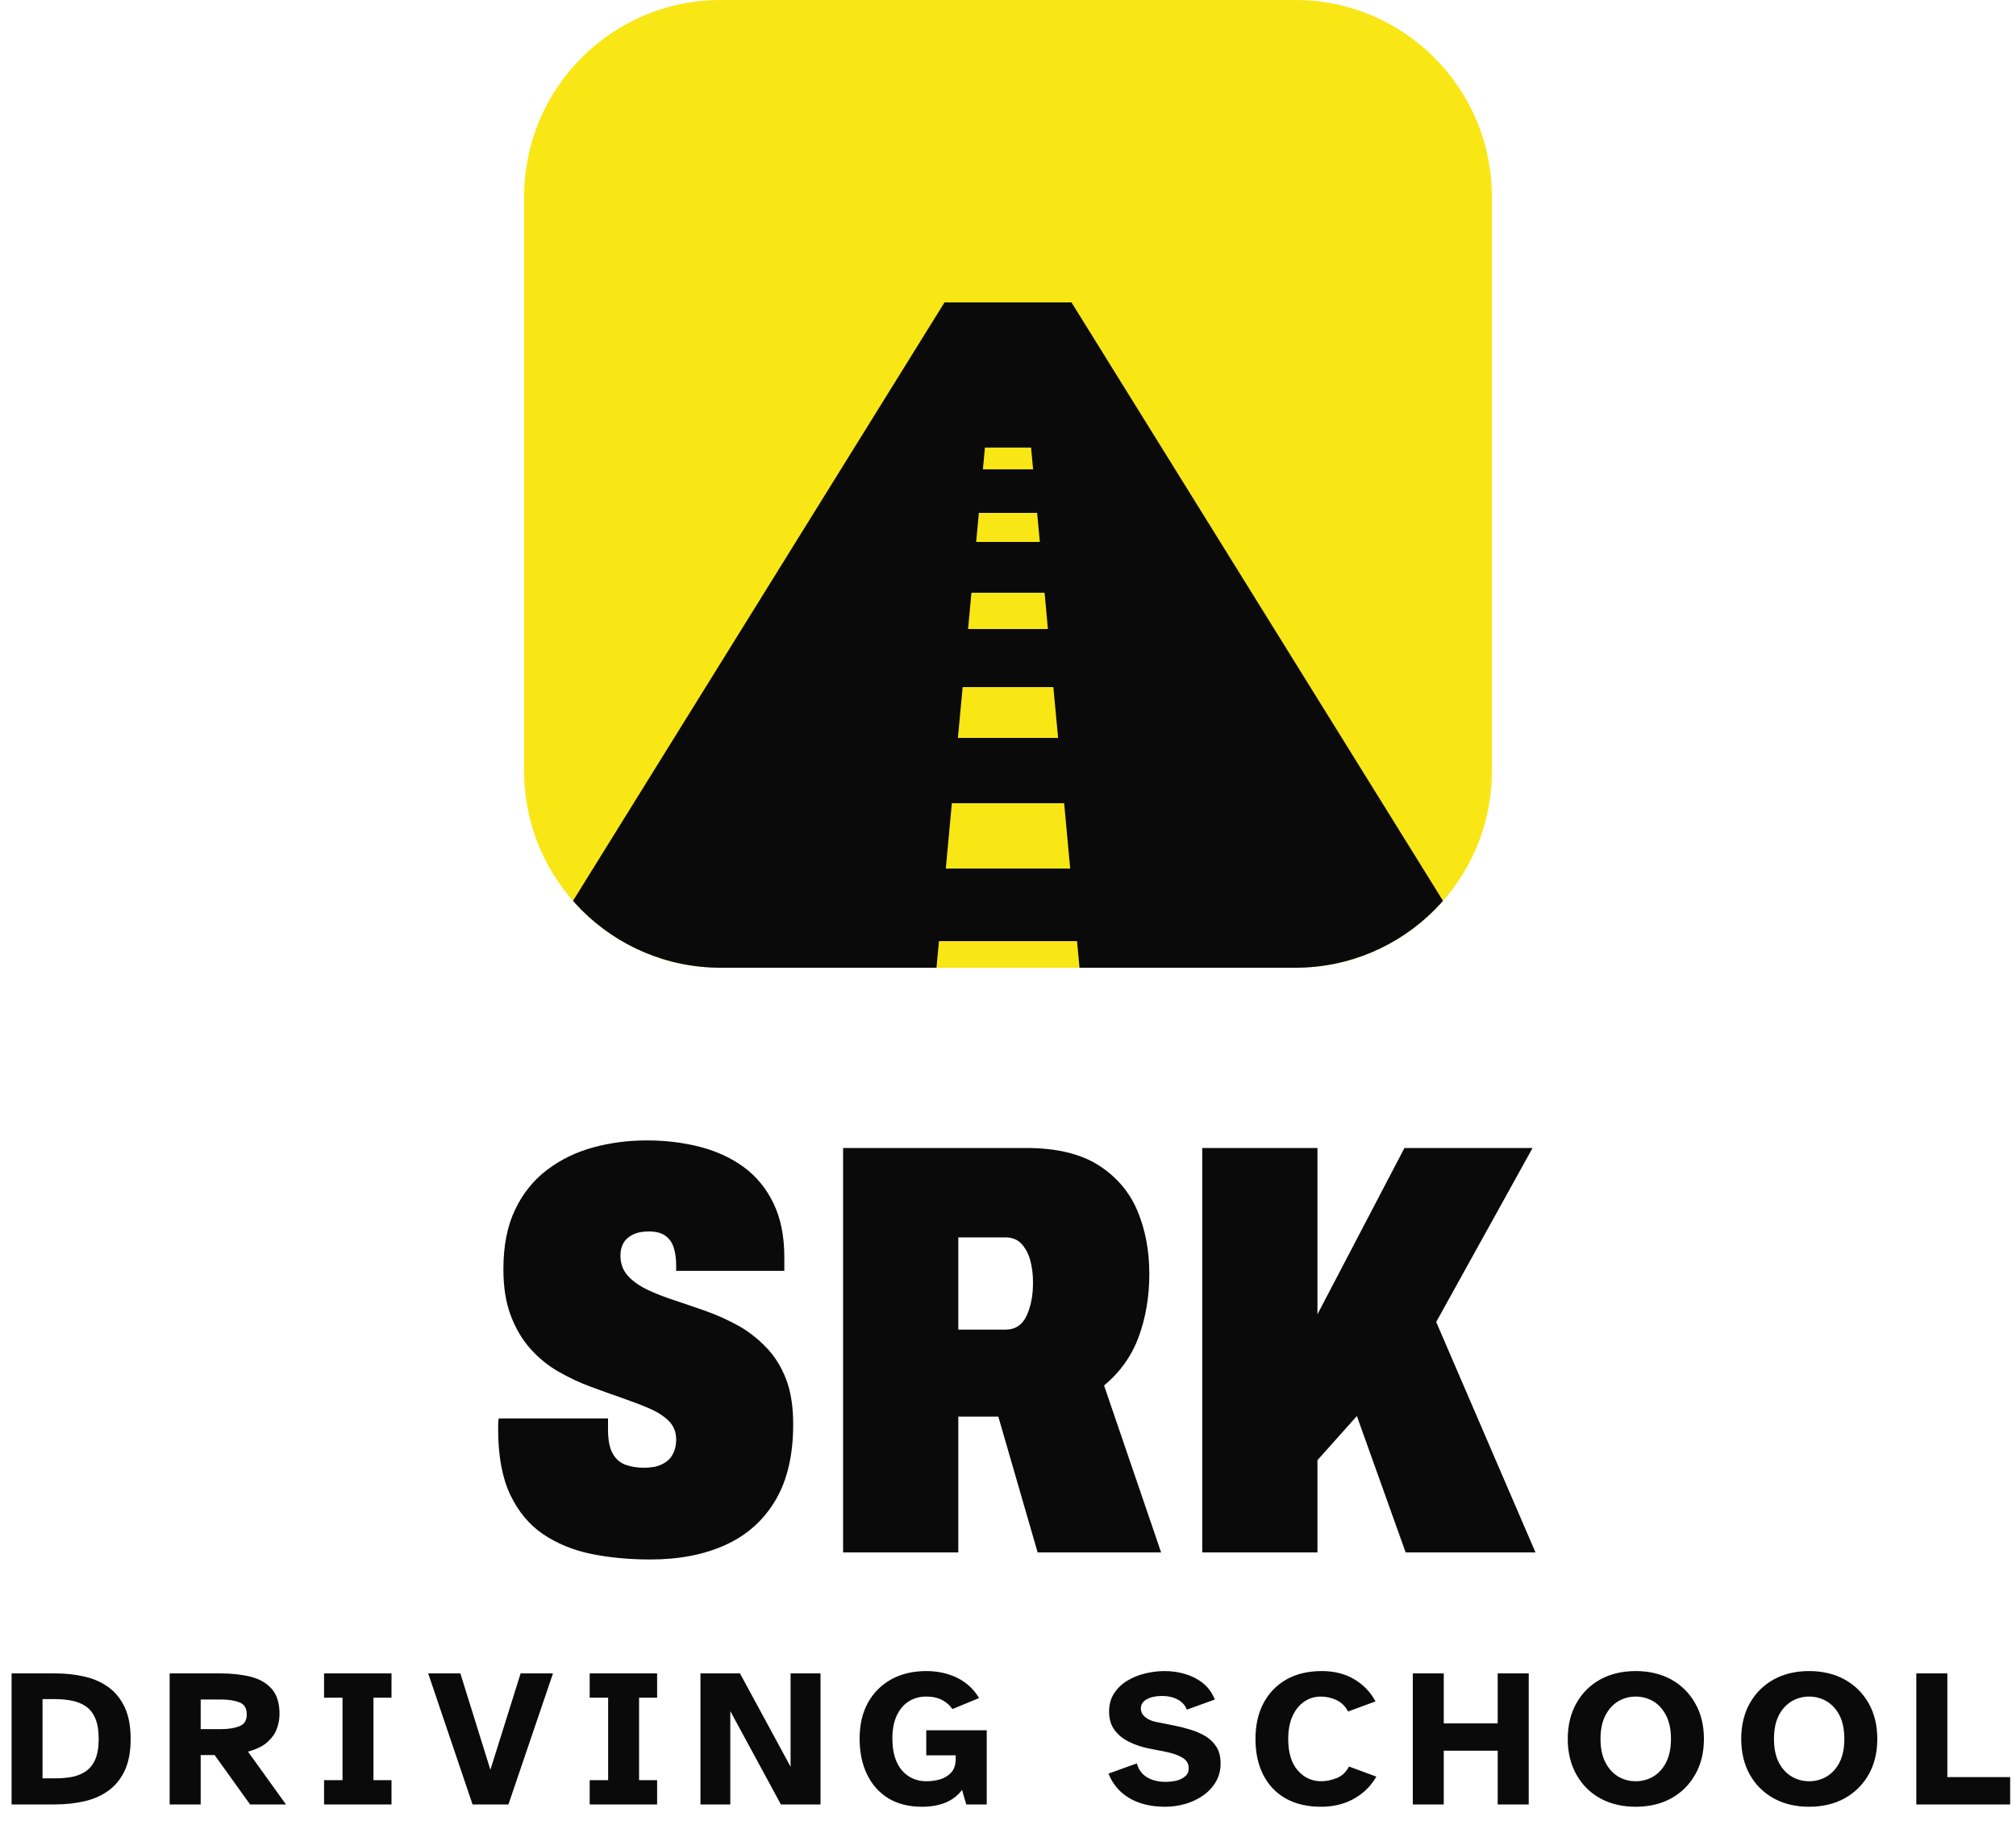
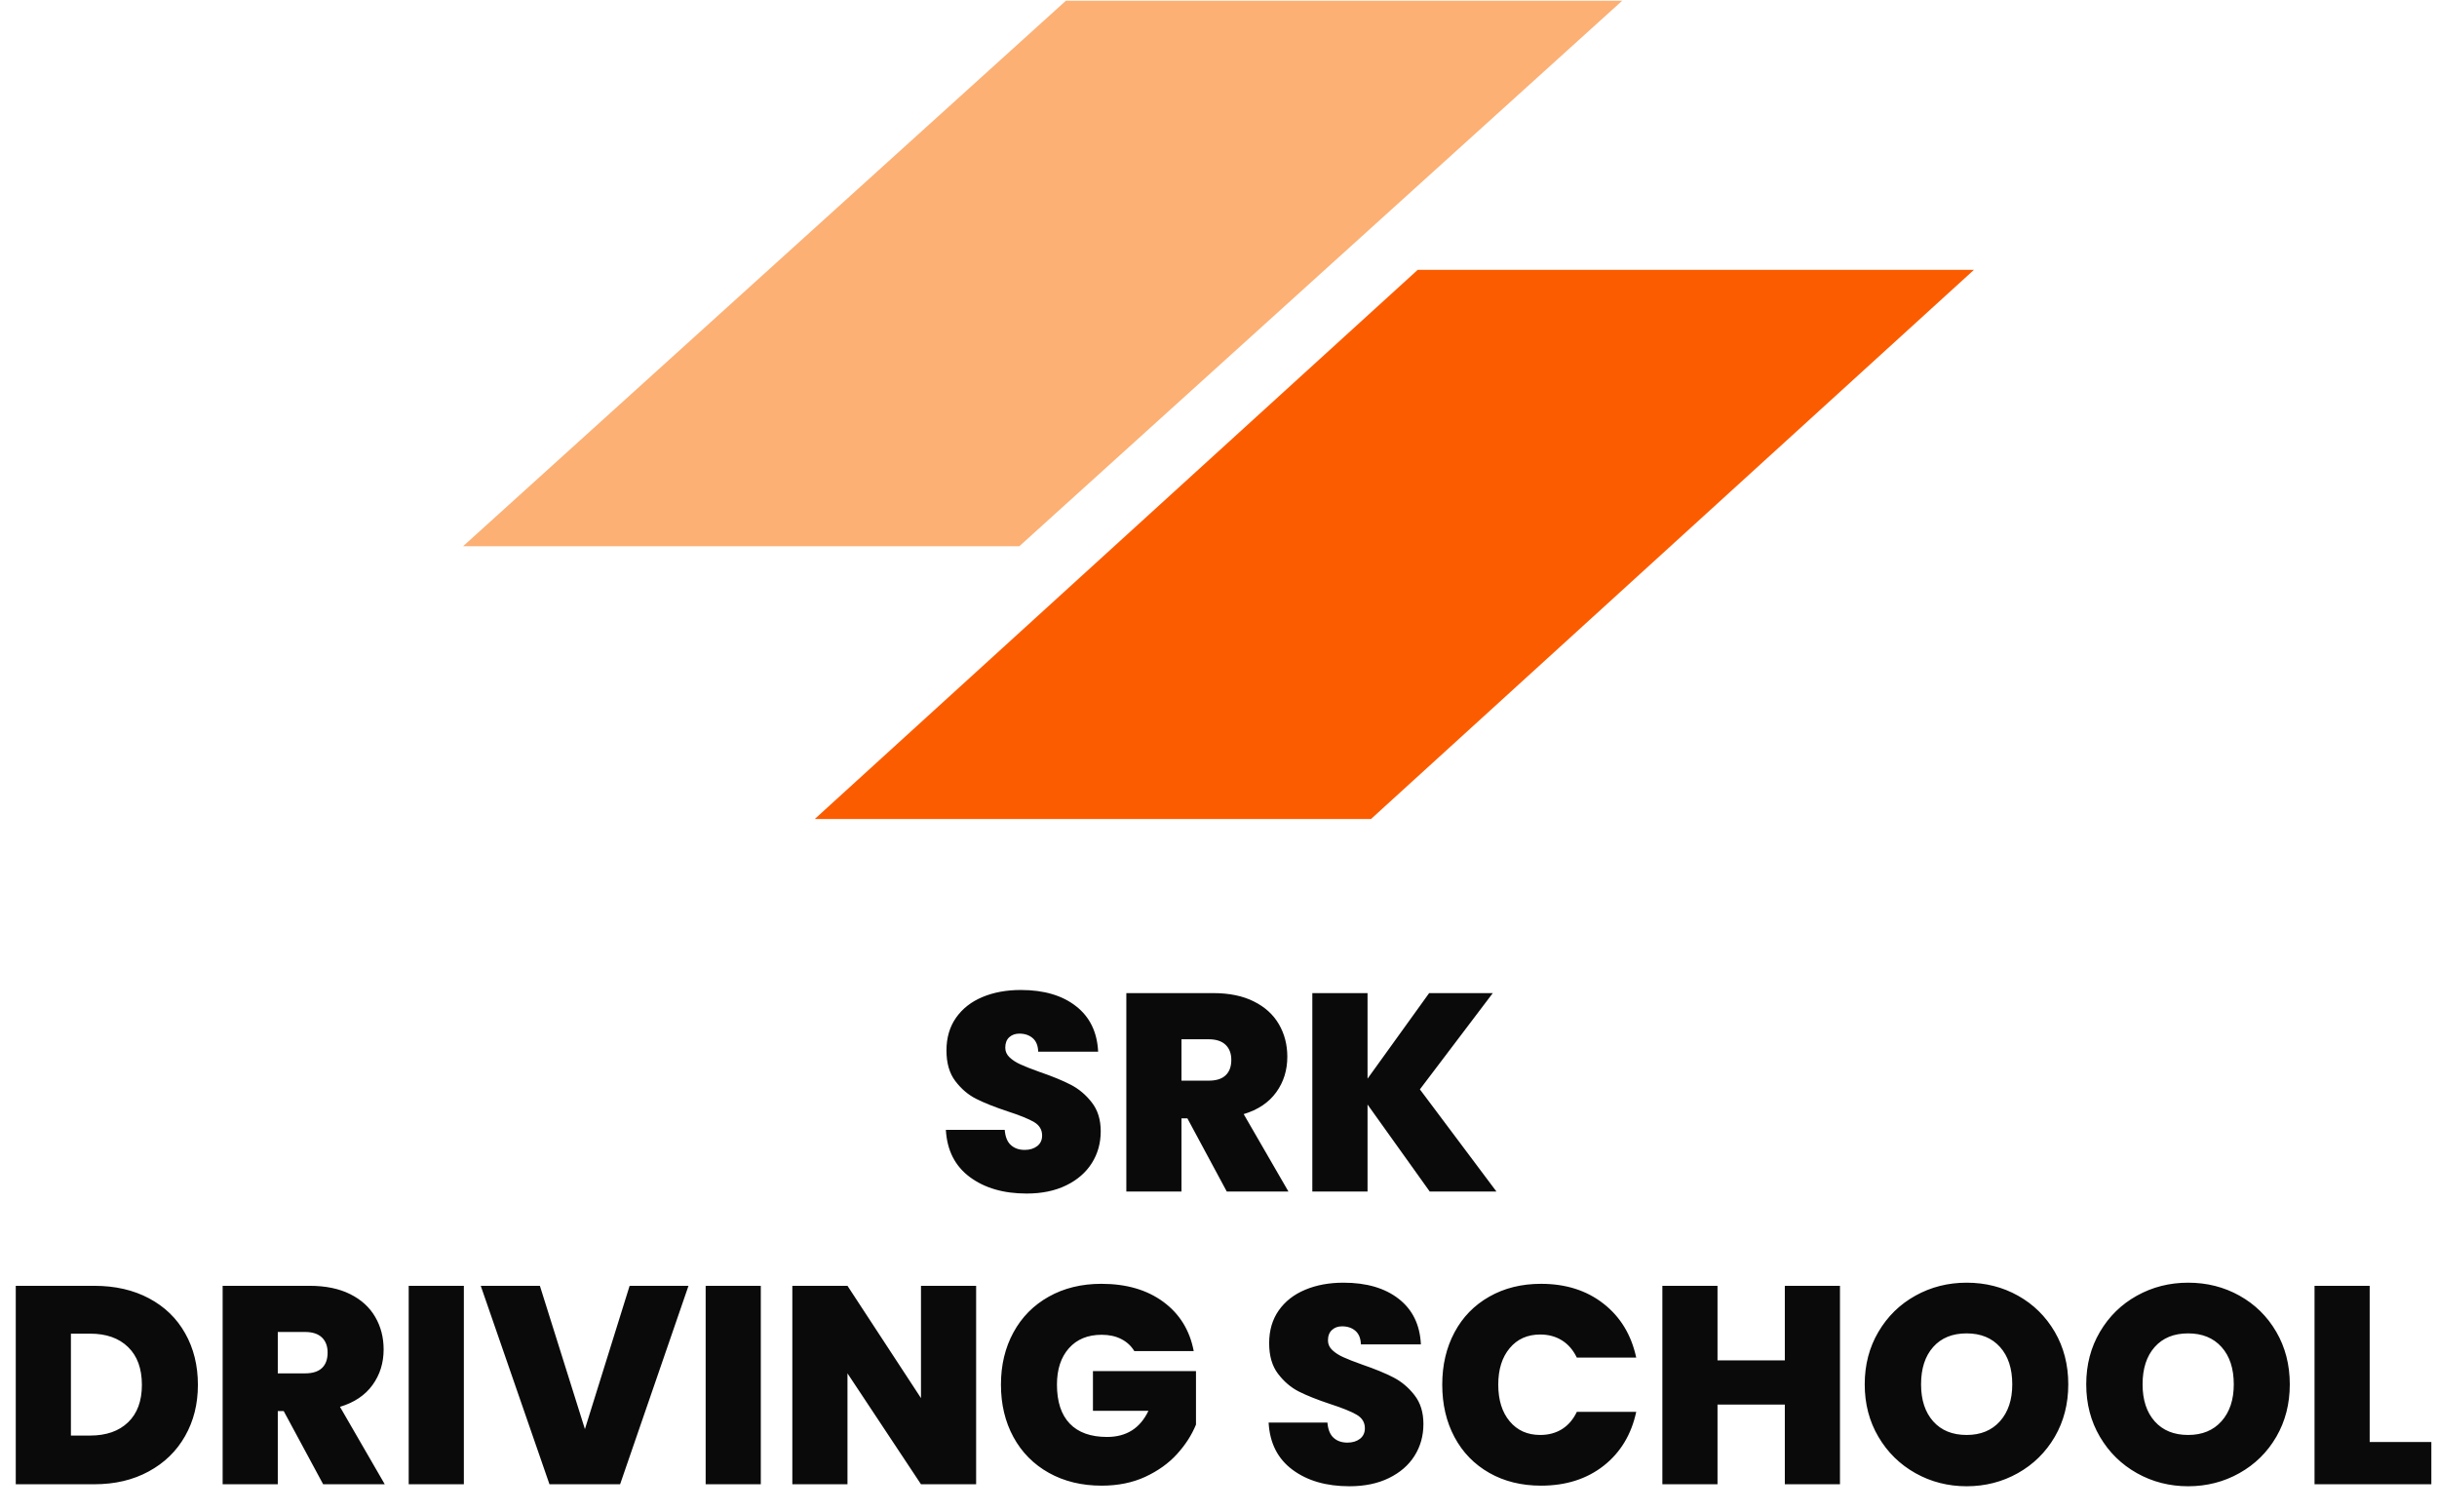
- <svg xmlns="http://www.w3.org/2000/svg" viewBox="0 0 200.00 181.00" width="200" height="181" role="img" aria-labelledby="t">
-   <clipPath id="sm">
-     <rect x="52.00" y="0.00" width="96.00" height="96.00" rx="19.50" />
-   </clipPath>
-   <rect x="52.00" y="0.00" width="96.00" height="96.00" rx="19.50" fill="#f9e615" />
-   <g clip-path="url(#sm)">
-     <polygon points="49.00,102.00 151.00,102.00 106.30,30.00 93.70,30.00" fill="#0a0a0a" />
-     <polygon points="92.35,102.00 107.65,102.00 106.85,93.36 93.15,93.36" fill="#f9e615" />
-     <polygon points="93.83,86.16 106.17,86.16 105.57,79.68 94.43,79.68" fill="#f9e615" />
-     <polygon points="95.03,73.20 104.97,73.20 104.50,68.16 95.50,68.16" fill="#f9e615" />
-     <polygon points="96.04,62.40 103.96,62.40 103.63,58.80 96.37,58.80" fill="#f9e615" />
-     <polygon points="96.84,53.76 103.16,53.76 102.89,50.88 97.11,50.88" fill="#f9e615" />
-     <polygon points="97.51,46.56 102.49,46.56 102.29,44.40 97.71,44.40" fill="#f9e615" />
-   </g>
-   <path d="M64.52 154.7Q61.37 154.7 58.66 154.15Q55.95 153.59 53.88 152.19Q51.81 150.79 50.61 148.26Q49.42 145.72 49.42 141.81Q49.42 141.7 49.42 141.32Q49.42 140.94 49.48 140.71H60.32Q60.32 141 60.32 141.29Q60.32 141.58 60.32 141.81Q60.32 143.39 60.79 144.2Q61.25 145.02 62.07 145.31Q62.89 145.6 63.88 145.6Q64.4 145.6 64.87 145.52Q65.34 145.43 65.74 145.22Q66.15 145.02 66.44 144.7Q66.73 144.38 66.91 143.88Q67.08 143.39 67.08 142.8Q67.08 141.7 66.36 140.97Q65.63 140.24 64.4 139.71Q63.18 139.19 61.66 138.66Q60.15 138.14 58.51 137.53Q56.88 136.92 55.36 136.04Q53.85 135.17 52.62 133.8Q51.4 132.43 50.67 130.5Q49.94 128.58 49.94 125.9Q49.94 122.4 51.11 119.98Q52.27 117.56 54.29 116.04Q56.3 114.52 58.83 113.83Q61.37 113.13 64.17 113.13Q66.97 113.13 69.45 113.77Q71.92 114.41 73.79 115.78Q75.66 117.15 76.73 119.36Q77.81 121.58 77.81 124.73V126.07H67.08V125.55Q67.08 124.55 66.85 123.8Q66.62 123.04 66.03 122.6Q65.45 122.16 64.34 122.16Q63.41 122.16 62.77 122.48Q62.13 122.8 61.84 123.33Q61.55 123.85 61.55 124.55Q61.55 125.72 62.27 126.54Q63 127.35 64.23 127.94Q65.45 128.52 66.97 129.01Q68.48 129.51 70.12 130.09Q71.75 130.68 73.27 131.52Q74.78 132.37 76.03 133.68Q77.29 134.99 77.99 136.83Q78.69 138.66 78.69 141.29Q78.69 145.84 76.94 148.81Q75.19 151.78 72.01 153.24Q68.83 154.7 64.52 154.7ZM83.64 154V113.88H101.78Q106.27 113.88 108.95 115.57Q111.63 117.27 112.83 120.09Q114.02 122.92 114.02 126.36Q114.02 129.74 112.97 132.6Q111.92 135.46 109.53 137.44L115.19 154H102.94L99.04 140.53H95.07V154ZM95.07 131.9H99.74Q101.2 131.9 101.84 130.53Q102.48 129.16 102.48 127.24Q102.48 125.95 102.19 124.96Q101.9 123.97 101.31 123.36Q100.73 122.75 99.74 122.75H95.07ZM119.27 154V113.88H130.7V130.38L139.33 113.88H152.04L142.48 131.14L152.33 154H139.45L134.61 140.47L130.7 144.85V154Z M1.15 179V166H5.43Q7.02 166 8.4 166.32Q9.77 166.64 10.79 167.39Q11.81 168.14 12.39 169.4Q12.96 170.65 12.96 172.5Q12.96 174.37 12.39 175.61Q11.81 176.86 10.79 177.61Q9.77 178.36 8.4 178.68Q7.02 179 5.43 179ZM4.22 176.41H5.49Q6.32 176.41 7.09 176.28Q7.86 176.14 8.47 175.74Q9.09 175.34 9.44 174.56Q9.79 173.78 9.79 172.5Q9.79 171.22 9.44 170.43Q9.09 169.64 8.47 169.24Q7.86 168.84 7.09 168.7Q6.32 168.55 5.49 168.55H4.22ZM16.83 179V166H21.83Q23.53 166 24.86 166.33Q26.19 166.66 26.96 167.54Q27.73 168.41 27.73 170.03Q27.73 170.77 27.46 171.5Q27.19 172.23 26.51 172.83Q25.84 173.43 24.6 173.76L28.37 179H24.81L21.29 174.1H19.91V179ZM19.91 171.53H21.93Q23.02 171.53 23.75 171.24Q24.48 170.96 24.48 170.07Q24.48 169.15 23.75 168.87Q23.02 168.59 21.93 168.59H19.91ZM32.15 179V176.59H33.98V168.41H32.15V166H38.84V168.41H37.05V176.59H38.84V179ZM46.88 179 42.48 166H45.67L48.65 175.56L51.65 166H54.86L50.44 179ZM58.5 179V176.59H60.33V168.41H58.5V166H65.19V168.41H63.4V176.59H65.19V179ZM69.49 179V166H73.41L78.43 175.26V166H81.4V179H77.47L72.45 169.74V179ZM91.45 179.23Q89.54 179.23 88.16 178.41Q86.78 177.58 86.03 176.05Q85.28 174.52 85.28 172.46Q85.28 170.4 86.11 168.9Q86.95 167.4 88.44 166.58Q89.93 165.77 91.89 165.77Q93.61 165.77 94.98 166.45Q96.35 167.13 97.13 168.45L94.48 169.54Q94.17 169.04 93.52 168.67Q92.87 168.3 91.86 168.3Q90.94 168.3 90.18 168.76Q89.42 169.23 88.98 170.15Q88.53 171.08 88.53 172.46Q88.53 174.5 89.46 175.6Q90.4 176.7 91.91 176.7Q92.63 176.7 93.3 176.5Q93.96 176.29 94.39 175.81Q94.81 175.32 94.81 174.5V174.13H91.89V171.64H97.89V179H95.86L95.44 177.56Q94.19 179.23 91.45 179.23ZM115.6 179.23Q113.48 179.23 112.03 178.37Q110.58 177.5 109.97 175.94L112.78 174.93Q113.05 175.87 113.8 176.31Q114.55 176.76 115.62 176.76Q116.18 176.76 116.71 176.64Q117.23 176.51 117.58 176.21Q117.93 175.91 117.93 175.4Q117.93 174.72 117.27 174.34Q116.61 173.96 115.56 173.76L113.98 173.45Q112.93 173.24 112.03 172.8Q111.12 172.36 110.58 171.63Q110.03 170.9 110.03 169.79Q110.03 168.74 110.52 167.99Q111.01 167.23 111.81 166.74Q112.62 166.25 113.59 166.01Q114.57 165.77 115.54 165.77Q116.59 165.77 117.57 166.06Q118.56 166.35 119.33 166.96Q120.11 167.58 120.52 168.59L117.74 169.6Q117.49 168.94 116.83 168.59Q116.18 168.24 115.27 168.24Q114.37 168.24 113.78 168.56Q113.18 168.88 113.18 169.48Q113.18 169.97 113.59 170.32Q114 170.67 114.66 170.81L116.42 171.16Q117.21 171.31 118.03 171.56Q118.85 171.8 119.54 172.2Q120.23 172.6 120.66 173.26Q121.09 173.92 121.09 174.93Q121.09 175.96 120.61 176.77Q120.13 177.58 119.34 178.12Q118.56 178.67 117.58 178.95Q116.61 179.23 115.6 179.23ZM131.05 179.23Q129.03 179.23 127.57 178.42Q126.11 177.6 125.33 176.08Q124.55 174.56 124.55 172.5Q124.55 170.44 125.36 168.93Q126.17 167.42 127.64 166.59Q129.12 165.77 131.13 165.77Q132.98 165.77 134.35 166.58Q135.72 167.4 136.46 168.78L133.74 169.78Q133.31 168.98 132.57 168.64Q131.83 168.3 131.03 168.3Q130.14 168.3 129.4 168.79Q128.66 169.29 128.23 170.23Q127.8 171.18 127.8 172.5Q127.8 174.54 128.74 175.62Q129.69 176.7 131.07 176.7Q131.81 176.7 132.6 176.39Q133.39 176.08 133.83 175.24L136.54 176.24Q135.76 177.62 134.33 178.43Q132.9 179.23 131.05 179.23ZM140.16 179V166H143.23V170.96H148.58V166H151.66V179H148.58V173.67H143.23V179ZM162.27 179.23Q160.28 179.23 158.76 178.4Q157.24 177.56 156.39 176.04Q155.53 174.52 155.53 172.5Q155.53 170.48 156.39 168.96Q157.24 167.44 158.76 166.6Q160.28 165.77 162.27 165.77Q164.27 165.77 165.79 166.6Q167.31 167.44 168.17 168.96Q169.04 170.48 169.04 172.5Q169.04 174.52 168.17 176.04Q167.31 177.56 165.79 178.4Q164.27 179.23 162.27 179.23ZM162.27 176.7Q163.22 176.7 164.02 176.23Q164.82 175.75 165.29 174.82Q165.77 173.88 165.77 172.5Q165.77 171.12 165.29 170.18Q164.82 169.25 164.02 168.77Q163.22 168.3 162.27 168.3Q161.33 168.3 160.53 168.77Q159.74 169.25 159.26 170.18Q158.78 171.12 158.78 172.5Q158.78 173.88 159.26 174.82Q159.74 175.75 160.53 176.23Q161.33 176.7 162.27 176.7ZM179.47 179.23Q177.48 179.23 175.97 178.4Q174.45 177.56 173.59 176.04Q172.74 174.52 172.74 172.5Q172.74 170.48 173.59 168.96Q174.45 167.44 175.97 166.6Q177.48 165.77 179.47 165.77Q181.47 165.77 182.99 166.6Q184.51 167.44 185.38 168.96Q186.24 170.48 186.24 172.5Q186.24 174.52 185.38 176.04Q184.51 177.56 182.99 178.4Q181.47 179.23 179.47 179.23ZM179.47 176.7Q180.42 176.7 181.22 176.23Q182.02 175.75 182.5 174.82Q182.97 173.88 182.97 172.5Q182.97 171.12 182.5 170.18Q182.02 169.25 181.22 168.77Q180.42 168.3 179.47 168.3Q178.54 168.3 177.74 168.77Q176.94 169.25 176.46 170.18Q175.99 171.12 175.99 172.5Q175.99 173.88 176.46 174.82Q176.94 175.75 177.74 176.23Q178.54 176.7 179.47 176.7ZM190.11 179V166H193.19V176.29H199.42V179Z" fill="#0a0a0a" />
+ <svg xmlns="http://www.w3.org/2000/svg" viewBox="0 0 366.35 227.01" width="366" height="227" role="img" aria-labelledby="t">
+   <polygon points="160.24,0.00 243.87,0.00 153.23,82.01 69.61,82.01" fill="#fcb074" />
+   <polygon points="213.12,40.46 296.74,40.46 206.10,123.01 122.48,123.01" fill="#fc5c00" />
+   <path d="M142.19 169.74H151.04Q151.16 171.31 151.97 172.03Q152.77 172.75 154.04 172.75Q155.18 172.75 155.92 172.18Q156.66 171.6 156.66 170.59Q156.66 169.28 155.44 168.56Q154.21 167.84 151.46 166.95Q148.54 165.98 146.74 165.07Q144.94 164.16 143.61 162.4Q142.28 160.65 142.28 157.81Q142.28 154.93 143.72 152.88Q145.16 150.83 147.69 149.77Q150.23 148.71 153.45 148.71Q158.65 148.71 161.76 151.15Q164.87 153.58 165.08 157.98H156.07Q156.03 156.63 155.25 155.95Q154.46 155.27 153.24 155.27Q152.31 155.27 151.71 155.82Q151.12 156.37 151.12 157.39Q151.12 158.23 151.78 158.85Q152.43 159.46 153.41 159.9Q154.38 160.35 156.28 161.03Q159.12 162 160.96 162.95Q162.8 163.9 164.13 165.62Q165.47 167.33 165.47 169.95Q165.47 172.62 164.13 174.74Q162.8 176.85 160.28 178.08Q157.76 179.31 154.34 179.31Q149.13 179.31 145.79 176.83Q142.45 174.35 142.19 169.74ZM184.42 179.01 178.5 168.01H177.61V179.01H169.32V149.18H182.39Q185.99 149.18 188.48 150.43Q190.98 151.67 192.25 153.85Q193.52 156.03 193.52 158.74Q193.52 161.79 191.85 164.09Q190.18 166.4 186.96 167.37L193.69 179.01ZM177.61 162.34H181.71Q183.41 162.34 184.25 161.53Q185.1 160.73 185.1 159.21Q185.1 157.77 184.23 156.94Q183.36 156.12 181.71 156.12H177.61ZM214.93 179.01 205.58 165.93V179.01H197.28V149.18H205.58V162.04L214.84 149.18H224.41L213.45 163.65L224.96 179.01Z M29.75 208.07Q29.75 212.39 27.82 215.77Q25.9 219.16 22.36 221.08Q18.83 223.01 14.17 223.01H2.37V193.18H14.17Q18.87 193.18 22.4 195.06Q25.94 196.94 27.84 200.33Q29.75 203.71 29.75 208.07ZM21.33 208.07Q21.33 204.39 19.25 202.38Q17.18 200.37 13.54 200.37H10.66V215.69H13.54Q17.18 215.69 19.25 213.7Q21.33 211.71 21.33 208.07ZM48.58 223.01 42.65 212.01H41.76V223.01H33.47V193.18H46.54Q50.14 193.18 52.64 194.43Q55.13 195.67 56.4 197.85Q57.67 200.03 57.67 202.74Q57.67 205.79 56 208.09Q54.33 210.4 51.11 211.37L57.84 223.01ZM41.76 206.34H45.87Q47.56 206.34 48.41 205.53Q49.25 204.73 49.25 203.21Q49.25 201.77 48.39 200.94Q47.52 200.12 45.87 200.12H41.76ZM69.73 193.18V223.01H61.44V193.18ZM103.5 193.18 93.22 223.01H82.6L72.27 193.18H81.16L87.93 214.72L94.65 193.18ZM114.37 193.18V223.01H106.08V193.18ZM146.74 223.01H138.45L127.4 206.34V223.01H119.11V193.18H127.4L138.45 210.06V193.18H146.74ZM170.52 202.99Q169.8 201.81 168.55 201.18Q167.31 200.54 165.61 200.54Q162.48 200.54 160.68 202.57Q158.89 204.6 158.89 208.03Q158.89 211.88 160.81 213.89Q162.74 215.9 166.42 215.9Q170.78 215.9 172.64 211.97H164.3V206H179.79V214.04Q178.82 216.41 176.93 218.48Q175.05 220.55 172.17 221.89Q169.29 223.22 165.61 223.22Q161.13 223.22 157.68 221.3Q154.23 219.37 152.35 215.92Q150.47 212.47 150.47 208.03Q150.47 203.63 152.35 200.18Q154.23 196.73 157.66 194.81Q161.09 192.88 165.57 192.88Q171.2 192.88 174.88 195.59Q178.56 198.3 179.45 202.99ZM190.71 213.74H199.55Q199.68 215.31 200.48 216.03Q201.28 216.75 202.55 216.75Q203.7 216.75 204.44 216.18Q205.18 215.6 205.18 214.59Q205.18 213.28 203.95 212.56Q202.72 211.84 199.97 210.95Q197.05 209.98 195.25 209.07Q193.46 208.16 192.12 206.4Q190.79 204.65 190.79 201.81Q190.79 198.93 192.23 196.88Q193.67 194.83 196.21 193.77Q198.74 192.71 201.96 192.71Q207.17 192.71 210.28 195.15Q213.39 197.58 213.6 201.98H204.58Q204.54 200.63 203.76 199.95Q202.98 199.27 201.75 199.27Q200.82 199.27 200.23 199.82Q199.63 200.37 199.63 201.39Q199.63 202.23 200.29 202.85Q200.94 203.46 201.92 203.9Q202.89 204.35 204.8 205.03Q207.63 206 209.47 206.95Q211.31 207.9 212.64 209.62Q213.98 211.33 213.98 213.95Q213.98 216.62 212.64 218.74Q211.31 220.85 208.79 222.08Q206.28 223.31 202.85 223.31Q197.64 223.31 194.3 220.83Q190.96 218.35 190.71 213.74ZM231.66 192.88Q237.25 192.88 241.06 195.87Q244.87 198.85 245.97 203.97H237.04Q236.23 202.28 234.82 201.39Q233.4 200.5 231.54 200.5Q228.66 200.5 226.95 202.55Q225.23 204.6 225.23 208.03Q225.23 211.5 226.95 213.55Q228.66 215.6 231.54 215.6Q233.4 215.6 234.82 214.72Q236.23 213.83 237.04 212.13H245.97Q244.87 217.25 241.06 220.24Q237.25 223.22 231.66 223.22Q227.26 223.22 223.88 221.3Q220.49 219.37 218.65 215.92Q216.81 212.47 216.81 208.03Q216.81 203.63 218.65 200.18Q220.49 196.73 223.88 194.81Q227.26 192.88 231.66 192.88ZM276.6 193.18V223.01H268.31V211.03H258.19V223.01H249.9V193.18H258.19V204.39H268.31V193.18ZM280.32 207.99Q280.32 203.59 282.38 200.1Q284.43 196.61 287.94 194.66Q291.45 192.71 295.64 192.71Q299.87 192.71 303.36 194.66Q306.85 196.61 308.89 200.1Q310.92 203.59 310.92 207.99Q310.92 212.39 308.89 215.88Q306.85 219.37 303.34 221.34Q299.83 223.31 295.64 223.31Q291.45 223.31 287.94 221.34Q284.43 219.37 282.38 215.88Q280.32 212.39 280.32 207.99ZM302.5 207.99Q302.5 204.43 300.66 202.38Q298.82 200.33 295.64 200.33Q292.43 200.33 290.61 202.38Q288.79 204.43 288.79 207.99Q288.79 211.5 290.61 213.55Q292.43 215.6 295.64 215.6Q298.82 215.6 300.66 213.53Q302.5 211.46 302.5 207.99ZM313.62 207.99Q313.62 203.59 315.68 200.1Q317.73 196.61 321.24 194.66Q324.75 192.71 328.94 192.71Q333.17 192.71 336.66 194.66Q340.16 196.61 342.19 200.1Q344.22 203.59 344.22 207.99Q344.22 212.39 342.19 215.88Q340.16 219.37 336.64 221.34Q333.13 223.31 328.94 223.31Q324.75 223.31 321.24 221.34Q317.73 219.37 315.68 215.88Q313.62 212.39 313.62 207.99ZM335.8 207.99Q335.8 204.43 333.96 202.38Q332.12 200.33 328.94 200.33Q325.73 200.33 323.91 202.38Q322.09 204.43 322.09 207.99Q322.09 211.5 323.91 213.55Q325.73 215.6 328.94 215.6Q332.12 215.6 333.96 213.53Q335.8 211.46 335.8 207.99ZM356.23 216.66H365.5V223.01H347.94V193.18H356.23Z" fill="#0a0a0a" />
</svg>
